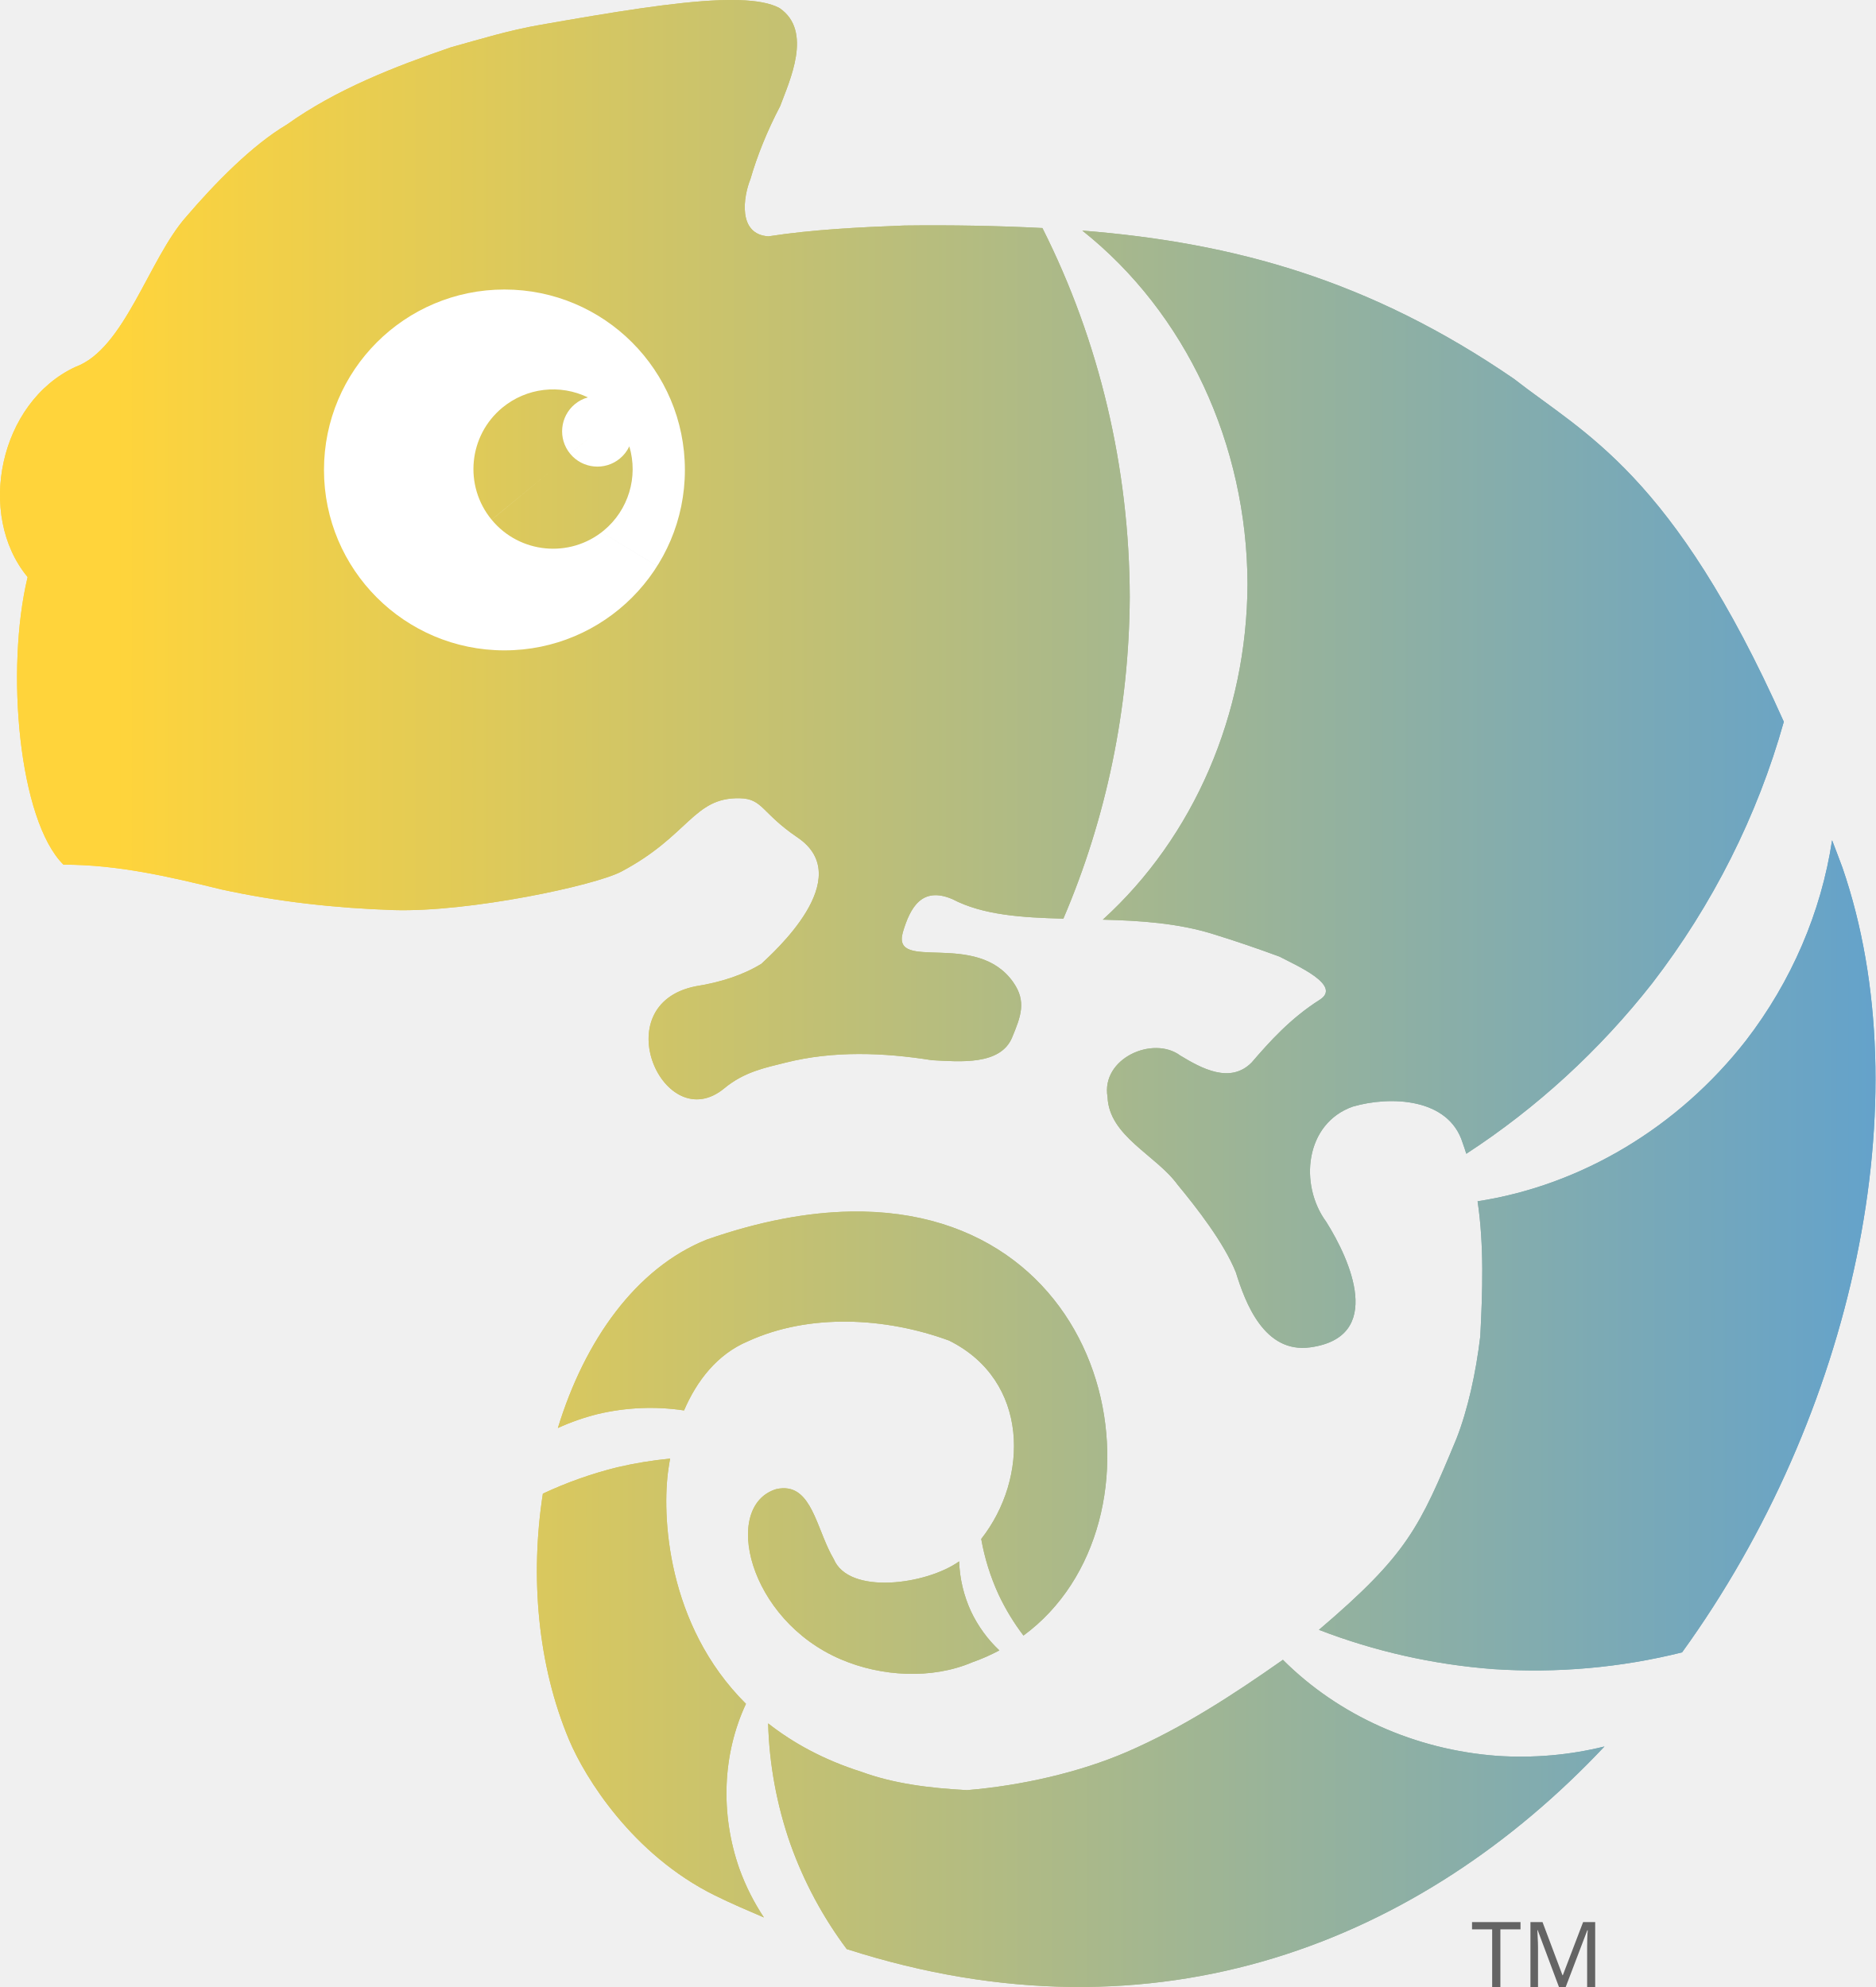
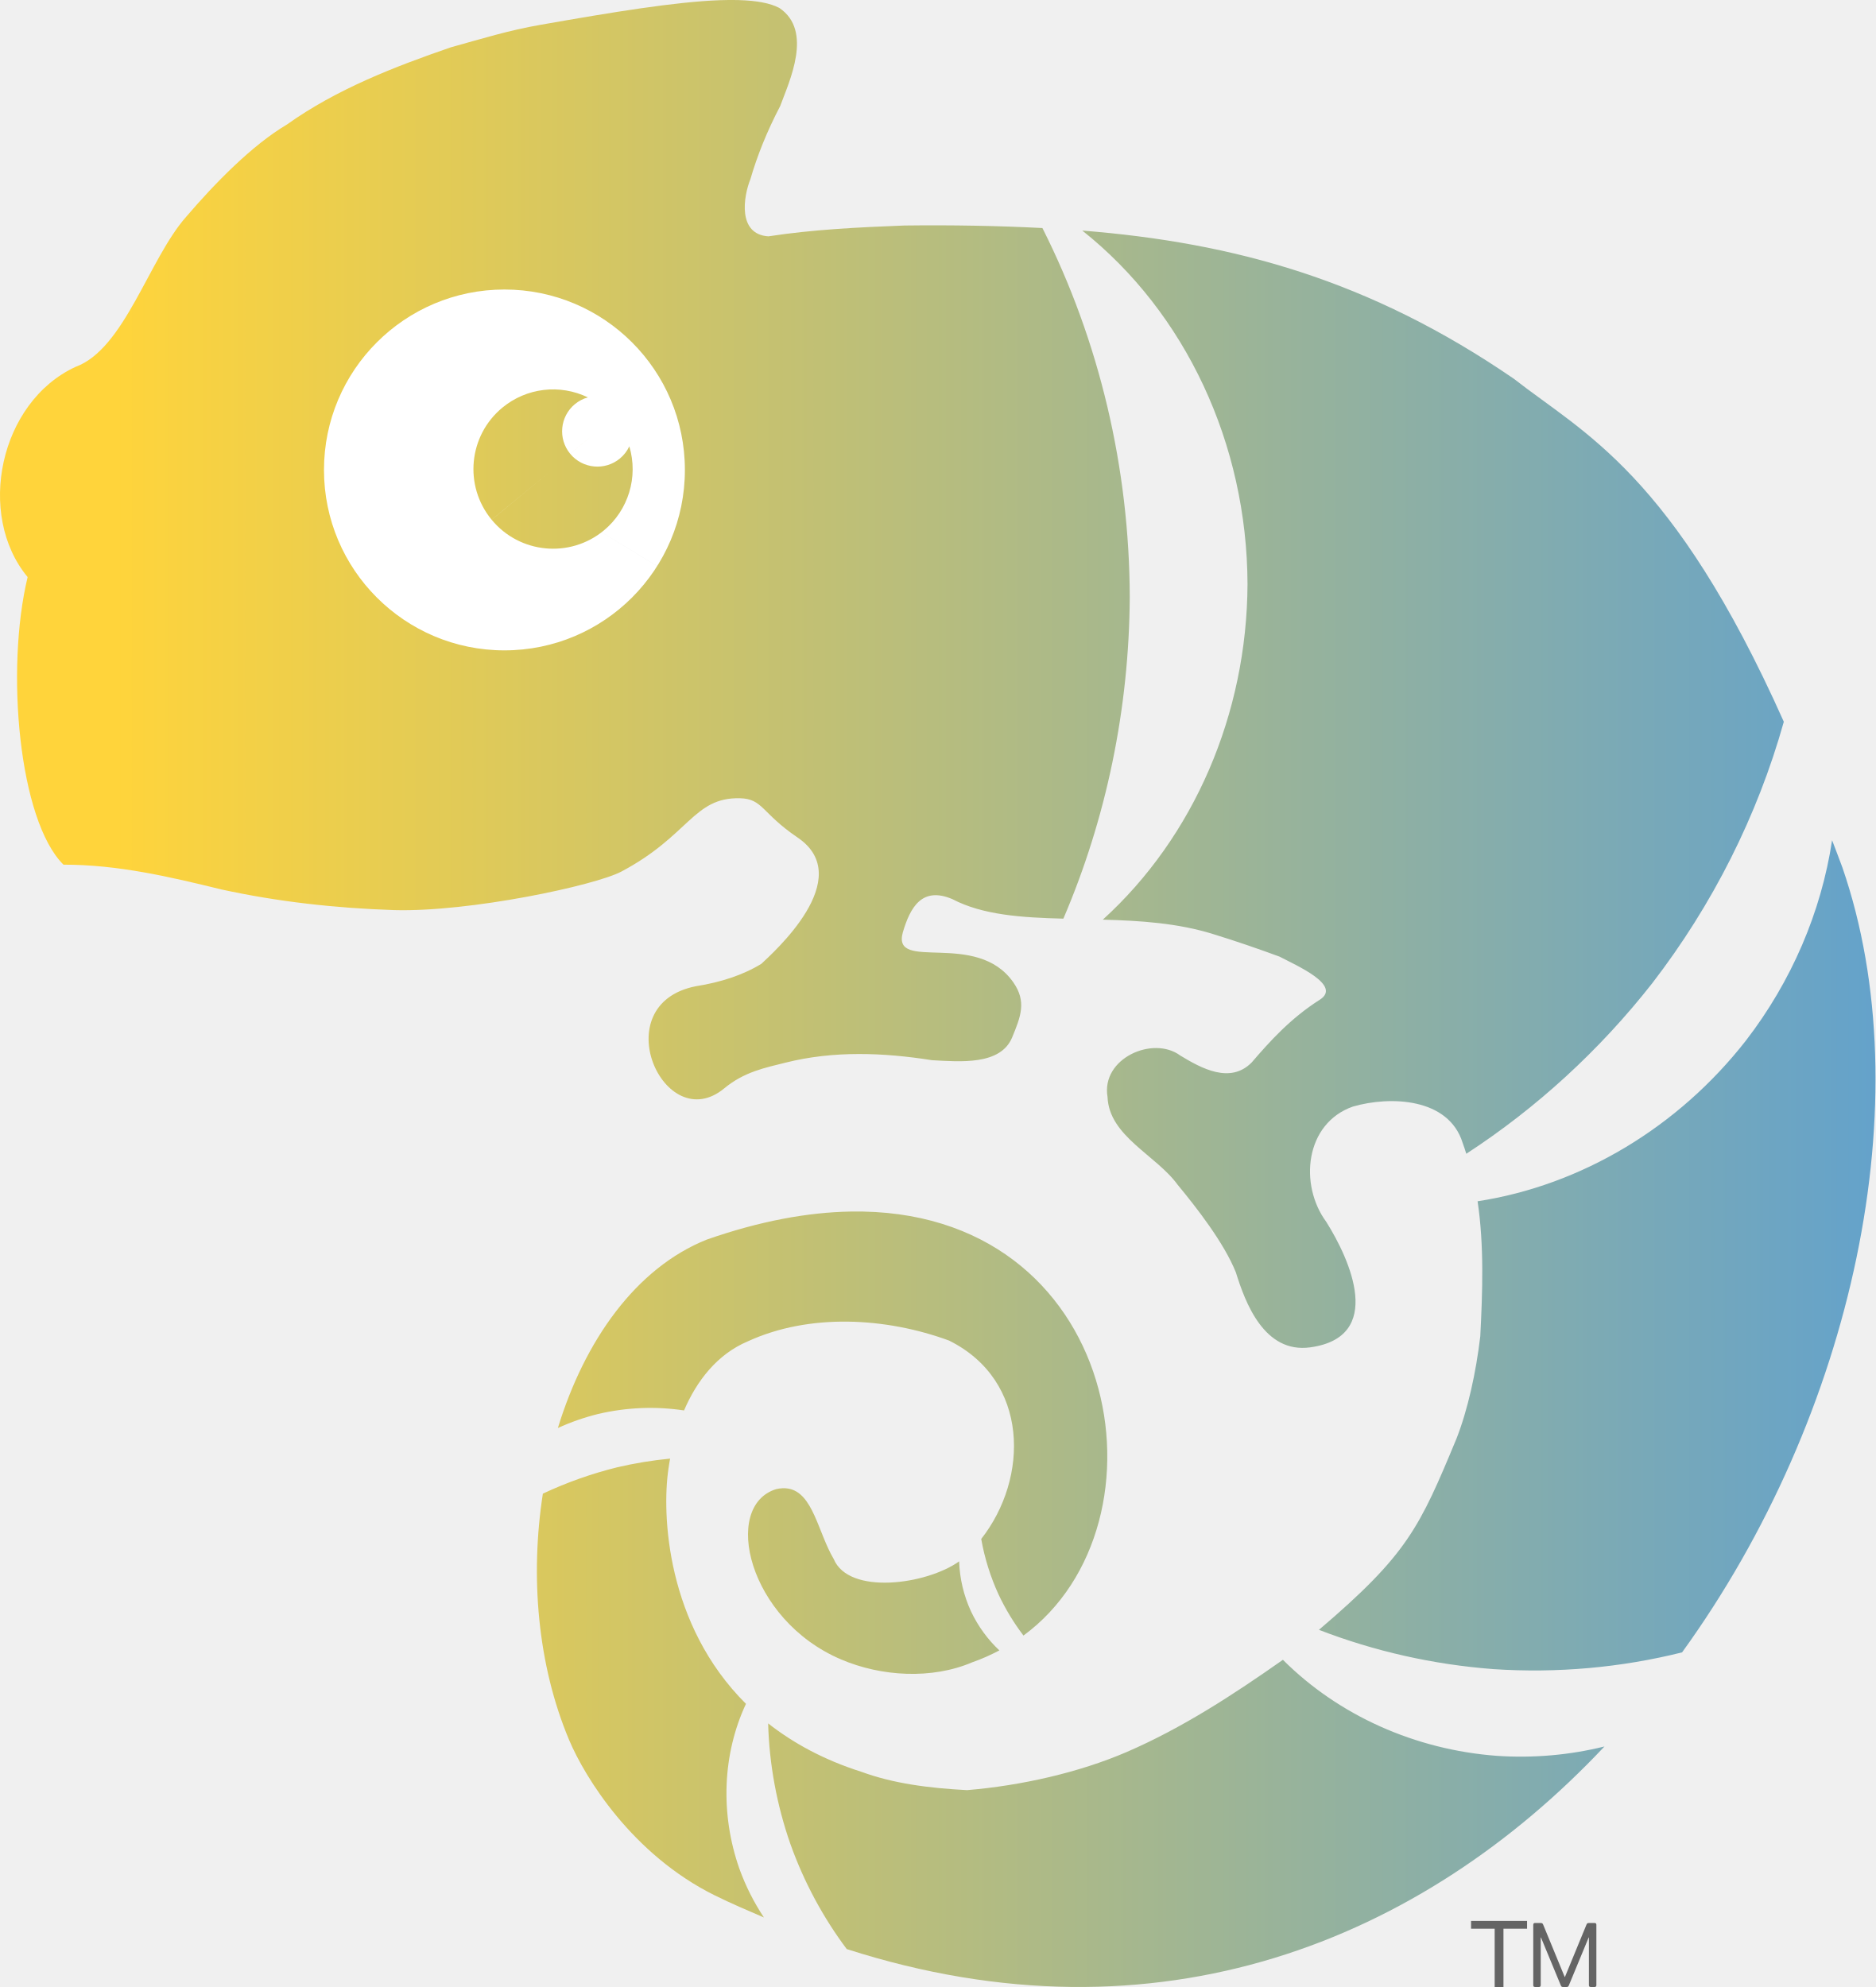
<svg xmlns="http://www.w3.org/2000/svg" xmlns:xlink="http://www.w3.org/1999/xlink" width="181.987mm" height="192.833mm" viewBox="0 0 181.987 192.833" version="1.1" id="svg1">
  <defs id="defs1">
    <linearGradient id="linearGradient6">
      <stop style="stop-color:#5a9fd4;stop-opacity:1;" offset="0" id="stop7" />
      <stop style="stop-color:#ffd43b;stop-opacity:1;" offset="1" id="stop8" />
    </linearGradient>
    <linearGradient id="linearGradient3">
      <stop style="stop-color:#5a9fd4;stop-opacity:1;" offset="0" id="stop2" />
      <stop style="stop-color:#49d5bc;stop-opacity:1;" offset="1" id="stop6" />
    </linearGradient>
-     <linearGradient xlink:href="#linearGradient3" id="linearGradient57" x1="289.048" y1="298.003" x2="471.035" y2="298.003" gradientUnits="userSpaceOnUse" gradientTransform="translate(594.7019,249.457)" />
-     <linearGradient xlink:href="#linearGradient6" id="linearGradient8" x1="289.048" y1="298.003" x2="471.035" y2="298.003" gradientUnits="userSpaceOnUse" gradientTransform="translate(-11.11257,6.879209)" />
+     <linearGradient xlink:href="#linearGradient6" id="linearGradient1" gradientUnits="userSpaceOnUse" x1="289.048" y1="298.003" x2="471.035" y2="298.003" gradientTransform="translate(-11.11257,6.879209)" />
    <linearGradient xlink:href="#linearGradient6" id="linearGradient2" gradientUnits="userSpaceOnUse" x1="289.048" y1="298.003" x2="471.035" y2="298.003" gradientTransform="translate(-11.11257,6.879209)" />
    <linearGradient xlink:href="#linearGradient6" id="linearGradient4" gradientUnits="userSpaceOnUse" x1="289.048" y1="298.003" x2="471.035" y2="298.003" gradientTransform="translate(-11.11257,6.879209)" />
-     <linearGradient xlink:href="#linearGradient6" id="linearGradient5" gradientUnits="userSpaceOnUse" x1="289.048" y1="298.003" x2="471.035" y2="298.003" gradientTransform="translate(-11.11257,6.879209)" />
-     <linearGradient xlink:href="#linearGradient3" id="linearGradient7" gradientUnits="userSpaceOnUse" gradientTransform="translate(594.7019,249.457)" x1="289.048" y1="298.003" x2="471.035" y2="298.003" />
-     <linearGradient xlink:href="#linearGradient6" id="linearGradient9" gradientUnits="userSpaceOnUse" x1="289.048" y1="298.003" x2="471.035" y2="298.003" gradientTransform="translate(-11.11257,6.879209)" />
-     <linearGradient xlink:href="#linearGradient6" id="linearGradient10" gradientUnits="userSpaceOnUse" x1="289.048" y1="298.003" x2="471.035" y2="298.003" gradientTransform="translate(-11.11257,6.879209)" />
+     <linearGradient xlink:href="#linearGradient3" id="linearGradient5" gradientUnits="userSpaceOnUse" gradientTransform="translate(594.7019,249.457)" x1="289.048" y1="298.003" x2="471.035" y2="298.003" />
  </defs>
  <g id="g10" style="display:inline" transform="translate(-11.11257,-6.879209)">
    <g id="g9" style="display:inline">
-       <text xml:space="preserve" style="font-style:normal;font-variant:normal;font-weight:normal;font-stretch:normal;font-size:8.819px;font-family:'.SF Soft Numeric';-inkscape-font-specification:'.SF Soft Numeric, Normal';font-variant-ligatures:normal;font-variant-caps:normal;font-variant-numeric:normal;font-variant-east-asian:normal;display:inline;fill:#646464;fill-opacity:1;stroke:none;stroke-width:0.5;stroke-linecap:round;stroke-linejoin:round;stroke-dasharray:none" x="153.854" y="199.713" id="text6">
-         <tspan id="tspan6" style="font-style:normal;font-variant:normal;font-weight:normal;font-stretch:normal;font-size:8.819px;font-family:'.SF Soft Numeric';-inkscape-font-specification:'.SF Soft Numeric, Normal';font-variant-ligatures:normal;font-variant-caps:normal;font-variant-numeric:normal;font-variant-east-asian:normal;fill:#646464;fill-opacity:1;stroke-width:0.5" x="153.854" y="199.713">TM</tspan>
-       </text>
-       <g id="g8" transform="matrix(-1,0,0,1,482.1476,-194.7071)" style="display:inline;fill:url(#linearGradient7)">
-         <g id="g7" style="fill:url(#linearGradient5);fill-opacity:1">
-           <path id="path6" style="display:inline;fill:url(#linearGradient2);fill-opacity:1" d="m 399.349,201.596 c -1.708,0.049 -3.046,0.287 -3.944,0.767 -3.29,2.225 -0.955,7.122 -0.076,9.511 1.309,2.506 2.236,4.847 2.89,7.093 0.681,1.688 1.27,5.362 -1.745,5.556 -4.266,-0.66 -8.746,-0.881 -13.184,-1.051 -4.657,-0.057 -9.084,0.024 -13.404,0.245 a 67.504,74.276 0 0 0 -8.475,35.83 67.504,74.276 0 0 0 6.442,31.192 c 4.054,-0.102 7.828,-0.353 10.762,-1.891 2.963,-1.268 4.099,0.797 4.816,3.22 1.092,3.936 -7.148,-0.278 -10.724,4.856 -1.3,1.866 -0.717,3.318 0.115,5.337 1.126,2.732 5.062,2.361 7.785,2.214 4.714,-0.745 9.539,-0.934 14.197,0.236 1.978,0.497 4.002,0.88 5.95,2.493 5.832,4.833 11.679,-8.137 2.768,-9.905 -2.429,-0.381 -4.61,-1.1 -6.366,-2.178 -1.065,-1.014 -9.34,-8.312 -3.51,-12.259 3.52,-2.383 3.35,-3.761 5.609,-3.809 4.503,-0.094 4.899,3.626 11.486,7.117 2.553,1.353 14.718,3.947 22.05,3.739 5.758,-0.191 11.323,-0.817 16.775,-2.007 4.924,-1.208 10.043,-2.415 15.309,-2.401 4.326,-4.272 5.649,-18.895 3.479,-27.912 5.013,-6.05 2.733,-16.975 -4.636,-20.393 -4.772,-1.732 -7.126,-10.481 -10.748,-14.57 -2.795,-3.269 -6.409,-6.962 -9.773,-8.953 -4.802,-3.426 -10.433,-5.608 -15.896,-7.49 -3.075,-0.854 -5.652,-1.658 -8.7,-2.186 -7.04,-1.237 -13.092,-2.235 -17.422,-2.392 -0.649,-0.024 -1.26,-0.028 -1.829,-0.012 z m -33.334,22.367 c -14.68,1.169 -27.89,4.778 -41.89,14.393 -6.759,5.299 -15.403,9.134 -26.179,33.275 a 68.85,62.573 52.249 0 0 12.778,25.39 68.85,62.573 52.249 0 0 18.031,16.536 c 0.119,-0.353 0.219,-0.713 0.355,-1.058 1.355,-4.377 7.026,-4.575 10.655,-3.521 4.642,1.633 5.234,7.576 2.581,11.183 -2.315,3.676 -5.697,11.181 1.549,12.182 4.476,0.618 6.313,-4.352 7.22,-7.276 1.153,-2.875 3.807,-6.275 5.654,-8.51 2.094,-2.882 6.649,-4.694 6.798,-8.514 0.642,-3.748 -4.411,-5.984 -7.061,-4.018 -2.06,1.251 -4.849,2.775 -6.926,0.67 -1.733,-2.013 -3.752,-4.276 -6.604,-6.085 -2.213,-1.404 2.308,-3.341 3.897,-4.184 1.951,-0.719 4.229,-1.509 6.386,-2.17 3.461,-1.092 7.16,-1.324 10.766,-1.419 a 38.725,42.534 0 0 1 -14.041,-32.557 38.725,42.534 0 0 1 16.031,-34.315 z m 56.073,5.72 a 17.51,17.51 0 0 1 17.51,17.51 17.51,17.51 0 0 1 -17.51,17.51 17.51,17.51 0 0 1 -17.51,-17.51 17.51,17.51 0 0 1 17.51,-17.51 z M 293.262,283.129 c -0.336,0.895 -0.665,1.72 -1.005,2.656 -7.724,22.428 -1.106,53.11 15.56,76.159 a 49.469,54.431 86.039 0 0 18.306,1.626 49.469,54.431 86.039 0 0 16.932,-3.813 c -8.6,-7.321 -9.763,-9.928 -13.345,-18.55 -1.094,-2.791 -1.892,-6.39 -2.311,-9.933 -0.219,-4.274 -0.382,-8.813 0.261,-13.107 a 39.427,35.896 52.249 0 1 -26.033,-15.591 39.427,35.896 52.249 0 1 -8.366,-19.447 z m 95.248,36.035 c -26.333,-0.466 -31.57,30.301 -16.785,41.149 a 18.41,20.256 25.103 0 0 2.411,-3.973 18.41,20.256 25.103 0 0 1.688,-5.401 c -4.643,-5.907 -4.686,-15.376 3.124,-19.256 6.15,-2.255 13.546,-2.664 19.519,0.074 2.985,1.259 4.964,3.844 6.194,6.709 a 20.345,18.523 13.669 0 1 8.371,0.351 20.345,18.523 13.669 0 1 3.87,1.353 c -2.598,-8.491 -7.568,-15.523 -14.432,-18.28 -5.176,-1.81 -9.828,-2.653 -13.96,-2.726 z m 17.502,23.975 c 0.055,0.328 0.121,0.66 0.16,0.979 0.661,4.448 0.195,15.154 -7.52,22.82 a 18.523,20.345 19.549 0 1 0.634,16.015 18.523,20.345 19.549 0 1 -2.376,4.719 c 1.582,-0.681 3.162,-1.351 4.767,-2.144 7.996,-3.954 12.601,-11.439 14.134,-15.081 3.082,-7.325 3.787,-15.925 2.548,-23.906 a 35.528,32.289 13.669 0 0 -7.208,-2.556 35.528,32.289 13.669 0 0 -5.139,-0.845 z m -11.453,2.908 c -2.423,0.402 -2.907,4.29 -4.419,6.83 -1.461,3.535 -9.002,2.501 -12.174,0.236 a 10.561,11.6 25.103 0 1 -1.155,4.862 10.561,11.6 25.103 0 1 -2.747,3.778 c 0.827,0.432 1.685,0.829 2.609,1.146 3.926,1.688 8.851,1.402 12.76,-0.274 9.016,-3.838 11.583,-14.878 6.293,-16.522 -0.434,-0.099 -0.82,-0.113 -1.166,-0.055 z m -48.009,16.619 a 28.379,31.17 86.039 0 1 -20.777,9.321 28.379,31.17 86.039 0 1 -10.425,-0.91 c 17.69,18.801 43.262,29.388 73.526,19.661 a 32.289,35.528 19.549 0 0 5.464,-10.188 32.289,35.528 19.549 0 0 2.162,-11.713 c -2.422,1.901 -5.383,3.535 -9.052,4.699 -3.111,1.14 -6.529,1.581 -10.246,1.778 -5.242,-0.433 -10.887,-1.712 -15.492,-3.7 -5.413,-2.337 -10.375,-5.586 -15.16,-8.948 z" />
-           <path id="path7" style="display:inline;fill:url(#linearGradient4);fill-opacity:1;stroke-width:4.668;stroke-linecap:round;stroke-linejoin:round" d="m 418.278,239.43 a 7.73,7.73 0 0 0 -4.283,0.721 3.425,3.425 0 0 1 1.25,0.651 3.425,3.425 0 0 1 0.465,4.821 l -2.643,-2.178 2.641,2.18 a 3.425,3.425 0 0 1 -4.821,0.462 3.425,3.425 0 0 1 -0.917,-1.184 7.73,7.73 0 0 0 2.476,8.167 7.73,7.73 0 0 0 10.881,-1.042 l -5.962,-4.921 5.966,4.916 a 7.73,7.73 0 0 0 -1.048,-10.881 7.73,7.73 0 0 0 -4.005,-1.712 z" />
-         </g>
-       </g>
+       <path style="font-size:8.819px;font-family:'.SF Soft Numeric';-inkscape-font-specification:'.SF Soft Numeric, Normal';fill:#646464;stroke-width:0.5;stroke-linecap:round;stroke-linejoin:round" d="m 159.289,194.058 h -2.291 v 5.654 h -0.853 v -5.654 h -2.291 v -0.758 h 5.435 z m 0.792,5.654 h 0.345 q 0.069,0 0.108,-0.021 0.039,-0.021 0.06,-0.06 0.021,-0.039 0.021,-0.108 v -4.612 h 0.353 l -0.84,-1.24 2.433,5.883 q 0.026,0.065 0.052,0.099 0.03,0.03 0.073,0.047 0.043,0.013 0.112,0.013 h 0.31 q 0.069,0 0.112,-0.013 0.043,-0.017 0.069,-0.047 0.03,-0.035 0.056,-0.099 l 2.433,-5.883 -0.84,1.24 h 0.353 v 4.612 q 0,0.069 0.021,0.112 0.021,0.039 0.06,0.06 0.039,0.017 0.108,0.017 h 0.345 q 0.069,0 0.108,-0.021 0.039,-0.021 0.06,-0.06 0.021,-0.039 0.021,-0.108 v -5.835 q 0,-0.069 -0.021,-0.108 -0.021,-0.043 -0.06,-0.06 -0.039,-0.021 -0.108,-0.021 h -0.534 q -0.069,0 -0.112,0.017 -0.043,0.013 -0.073,0.047 -0.026,0.03 -0.052,0.095 l -2.089,5.077 h -0.026 l -2.089,-5.077 q -0.026,-0.065 -0.056,-0.095 -0.03,-0.034 -0.073,-0.047 -0.039,-0.017 -0.108,-0.017 h -0.534 q -0.069,0 -0.112,0.021 -0.039,0.021 -0.06,0.06 -0.017,0.039 -0.017,0.108 v 5.835 q 0,0.069 0.021,0.112 0.021,0.039 0.06,0.06 0.039,0.017 0.108,0.017 z" id="text6" aria-label="TM" />
    </g>
  </g>
  <g id="layer2" style="display:inline" transform="translate(-11.11257,-6.879209)">
-     <path style="fill:#ffffff;stroke-width:9.3;stroke-linecap:round;stroke-linejoin:round" id="path1" d="M 75.791,62.372 A 18.517,18.517 0 0 1 50.353,68.574 18.517,18.517 0 0 1 44.145,43.137 18.517,18.517 0 0 1 69.581,36.924 18.517,18.517 0 0 1 75.799,62.358 L 59.97,52.751 Z" />
-     <g id="g18">
-       <text xml:space="preserve" style="font-style:normal;font-variant:normal;font-weight:normal;font-stretch:normal;font-size:141.111px;font-family:AppleMyungjo;-inkscape-font-specification:'AppleMyungjo, Normal';font-variant-ligatures:normal;font-variant-caps:normal;font-variant-numeric:normal;font-variant-east-asian:normal;display:none;fill:#646464;fill-opacity:1;stroke:none;stroke-width:0.5;stroke-linecap:round;stroke-linejoin:round;stroke-dasharray:none" x="-11.909" y="192.964" id="text2" transform="translate(215.9,-5.556248)">
-         <tspan id="tspan2" style="font-style:normal;font-variant:normal;font-weight:normal;font-stretch:normal;font-size:141.111px;font-family:AppleMyungjo;-inkscape-font-specification:'AppleMyungjo, Normal';font-variant-ligatures:normal;font-variant-caps:normal;font-variant-numeric:normal;font-variant-east-asian:normal;fill:#646464;fill-opacity:1;stroke-width:0.5" x="0" y="0">Mol<tspan style="font-style:normal;font-variant:normal;font-weight:normal;font-stretch:normal;font-size:141.111px;font-family:AppleMyungjo;-inkscape-font-specification:'AppleMyungjo, Normal';font-variant-ligatures:normal;font-variant-caps:normal;font-variant-numeric:normal;font-variant-east-asian:normal;fill:#646464;fill-opacity:1;stroke:none" id="tspan1">D</tspan>rug</tspan>
-       </text>
-       <text xml:space="preserve" style="font-style:normal;font-variant:normal;font-weight:normal;font-stretch:normal;font-size:28.222px;font-family:'.SF Soft Numeric';-inkscape-font-specification:'.SF Soft Numeric, Normal';font-variant-ligatures:normal;font-variant-caps:normal;font-variant-numeric:normal;font-variant-east-asian:normal;display:none;fill:#646464;fill-opacity:1;stroke:none;stroke-width:0.5;stroke-linecap:round;stroke-linejoin:round;stroke-dasharray:none" x="551.083" y="117.647" id="text3" transform="translate(215.9,-5.556248)">
-         <tspan id="tspan3" style="font-style:normal;font-variant:normal;font-weight:normal;font-stretch:normal;font-size:28.222px;font-family:'.SF Soft Numeric';-inkscape-font-specification:'.SF Soft Numeric, Normal';font-variant-ligatures:normal;font-variant-caps:normal;font-variant-numeric:normal;font-variant-east-asian:normal;fill:#646464;fill-opacity:1;stroke-width:0.5" x="0" y="0">TM</tspan>
-       </text>
-       <g id="g12" transform="matrix(-1,0,0,1,482.1476,-194.7071)" style="display:inline;fill:url(#linearGradient57)">
-         <g id="g11" style="fill:url(#linearGradient8);fill-opacity:1">
-           <path id="path10" style="display:inline;fill:url(#linearGradient9);fill-opacity:1" d="m 399.349,201.596 c -1.708,0.049 -3.046,0.287 -3.944,0.767 -3.29,2.225 -0.955,7.122 -0.076,9.511 1.309,2.506 2.236,4.847 2.89,7.093 0.681,1.688 1.27,5.362 -1.745,5.556 -4.266,-0.66 -8.746,-0.881 -13.184,-1.051 -4.657,-0.057 -9.084,0.024 -13.404,0.245 a 67.504,74.276 0 0 0 -8.475,35.83 67.504,74.276 0 0 0 6.442,31.192 c 4.054,-0.102 7.828,-0.353 10.762,-1.891 2.963,-1.268 4.099,0.797 4.816,3.22 1.092,3.936 -7.148,-0.278 -10.724,4.856 -1.3,1.866 -0.717,3.318 0.115,5.337 1.126,2.732 5.062,2.361 7.785,2.214 4.714,-0.745 9.539,-0.934 14.197,0.236 1.978,0.497 4.002,0.88 5.95,2.493 5.832,4.833 11.679,-8.137 2.768,-9.905 -2.429,-0.381 -4.61,-1.1 -6.366,-2.178 -1.065,-1.014 -9.34,-8.312 -3.51,-12.259 3.52,-2.383 3.35,-3.761 5.609,-3.809 4.503,-0.094 4.899,3.626 11.486,7.117 2.553,1.353 14.718,3.947 22.05,3.739 5.758,-0.191 11.323,-0.817 16.775,-2.007 4.924,-1.208 10.043,-2.415 15.309,-2.401 4.326,-4.272 5.649,-18.895 3.479,-27.912 5.013,-6.05 2.733,-16.975 -4.636,-20.393 -4.772,-1.732 -7.126,-10.481 -10.748,-14.57 -2.795,-3.269 -6.409,-6.962 -9.773,-8.953 -4.802,-3.426 -10.433,-5.608 -15.896,-7.49 -3.075,-0.854 -5.652,-1.658 -8.7,-2.186 -7.04,-1.237 -13.092,-2.235 -17.422,-2.392 -0.649,-0.024 -1.26,-0.028 -1.829,-0.012 z m -33.334,22.367 c -14.68,1.169 -27.89,4.778 -41.89,14.393 -6.759,5.299 -15.403,9.134 -26.179,33.275 a 68.85,62.573 52.249 0 0 12.778,25.39 68.85,62.573 52.249 0 0 18.031,16.536 c 0.119,-0.353 0.219,-0.713 0.355,-1.058 1.355,-4.377 7.026,-4.575 10.655,-3.521 4.642,1.633 5.234,7.576 2.581,11.183 -2.315,3.676 -5.697,11.181 1.549,12.182 4.476,0.618 6.313,-4.352 7.22,-7.276 1.153,-2.875 3.807,-6.275 5.654,-8.51 2.094,-2.882 6.649,-4.694 6.798,-8.514 0.642,-3.748 -4.411,-5.984 -7.061,-4.018 -2.06,1.251 -4.849,2.775 -6.926,0.67 -1.733,-2.013 -3.752,-4.276 -6.604,-6.085 -2.213,-1.404 2.308,-3.341 3.897,-4.184 1.951,-0.719 4.229,-1.509 6.386,-2.17 3.461,-1.092 7.16,-1.324 10.766,-1.419 a 38.725,42.534 0 0 1 -14.041,-32.557 38.725,42.534 0 0 1 16.031,-34.315 z m 56.073,5.72 a 17.51,17.51 0 0 1 17.51,17.51 17.51,17.51 0 0 1 -17.51,17.51 17.51,17.51 0 0 1 -17.51,-17.51 17.51,17.51 0 0 1 17.51,-17.51 z M 293.262,283.129 c -0.336,0.895 -0.665,1.72 -1.005,2.656 -7.724,22.428 -1.106,53.11 15.56,76.159 a 49.469,54.431 86.039 0 0 18.306,1.626 49.469,54.431 86.039 0 0 16.932,-3.813 c -8.6,-7.321 -9.763,-9.928 -13.345,-18.55 -1.094,-2.791 -1.892,-6.39 -2.311,-9.933 -0.219,-4.274 -0.382,-8.813 0.261,-13.107 a 39.427,35.896 52.249 0 1 -26.033,-15.591 39.427,35.896 52.249 0 1 -8.366,-19.447 z m 95.248,36.035 c -26.333,-0.466 -31.57,30.301 -16.785,41.149 a 18.41,20.256 25.103 0 0 2.411,-3.973 18.41,20.256 25.103 0 0 1.688,-5.401 c -4.643,-5.907 -4.686,-15.376 3.124,-19.256 6.15,-2.255 13.546,-2.664 19.519,0.074 2.985,1.259 4.964,3.844 6.194,6.709 a 20.345,18.523 13.669 0 1 8.371,0.351 20.345,18.523 13.669 0 1 3.87,1.353 c -2.598,-8.491 -7.568,-15.523 -14.432,-18.28 -5.176,-1.81 -9.828,-2.653 -13.96,-2.726 z m 17.502,23.975 c 0.055,0.328 0.121,0.66 0.16,0.979 0.661,4.448 0.195,15.154 -7.52,22.82 a 18.523,20.345 19.549 0 1 0.634,16.015 18.523,20.345 19.549 0 1 -2.376,4.719 c 1.582,-0.681 3.162,-1.351 4.767,-2.144 7.996,-3.954 12.601,-11.439 14.134,-15.081 3.082,-7.325 3.787,-15.925 2.548,-23.906 a 35.528,32.289 13.669 0 0 -7.208,-2.556 35.528,32.289 13.669 0 0 -5.139,-0.845 z m -11.453,2.908 c -2.423,0.402 -2.907,4.29 -4.419,6.83 -1.461,3.535 -9.002,2.501 -12.174,0.236 a 10.561,11.6 25.103 0 1 -1.155,4.862 10.561,11.6 25.103 0 1 -2.747,3.778 c 0.827,0.432 1.685,0.829 2.609,1.146 3.926,1.688 8.851,1.402 12.76,-0.274 9.016,-3.838 11.583,-14.878 6.293,-16.522 -0.434,-0.099 -0.82,-0.113 -1.166,-0.055 z m -48.009,16.619 a 28.379,31.17 86.039 0 1 -20.777,9.321 28.379,31.17 86.039 0 1 -10.425,-0.91 c 17.69,18.801 43.262,29.388 73.526,19.661 a 32.289,35.528 19.549 0 0 5.464,-10.188 32.289,35.528 19.549 0 0 2.162,-11.713 c -2.422,1.901 -5.383,3.535 -9.052,4.699 -3.111,1.14 -6.529,1.581 -10.246,1.778 -5.242,-0.433 -10.887,-1.712 -15.492,-3.7 -5.413,-2.337 -10.375,-5.586 -15.16,-8.948 z" />
-           <path id="path11" style="display:inline;fill:url(#linearGradient10);fill-opacity:1;stroke-width:4.668;stroke-linecap:round;stroke-linejoin:round" d="m 418.278,239.43 a 7.73,7.73 0 0 0 -4.283,0.721 3.425,3.425 0 0 1 1.25,0.651 3.425,3.425 0 0 1 0.465,4.821 l -2.643,-2.178 2.641,2.18 a 3.425,3.425 0 0 1 -4.821,0.462 3.425,3.425 0 0 1 -0.917,-1.184 7.73,7.73 0 0 0 2.476,8.167 7.73,7.73 0 0 0 10.881,-1.042 l -5.962,-4.921 5.966,4.916 a 7.73,7.73 0 0 0 -1.048,-10.881 7.73,7.73 0 0 0 -4.005,-1.712 z" />
+     <g id="g14">
+       <path style="fill:#ffffff;stroke-width:9.3;stroke-linecap:round;stroke-linejoin:round" id="path1" d="M 75.791,62.372 A 18.517,18.517 0 0 1 50.353,68.574 18.517,18.517 0 0 1 44.145,43.137 18.517,18.517 0 0 1 69.581,36.924 18.517,18.517 0 0 1 75.799,62.358 L 59.97,52.751 Z" />
+       <g id="g12" transform="matrix(-1,0,0,1,482.1476,-194.7071)" style="display:inline;fill:url(#linearGradient5)">
+         <g id="g11" style="fill:url(#linearGradient4);fill-opacity:1">
+           <path id="path10" style="display:inline;fill:url(#linearGradient1);fill-opacity:1" d="m 399.349,201.596 c -1.708,0.049 -3.046,0.287 -3.944,0.767 -3.29,2.225 -0.955,7.122 -0.076,9.511 1.309,2.506 2.236,4.847 2.89,7.093 0.681,1.688 1.27,5.362 -1.745,5.556 -4.266,-0.66 -8.746,-0.881 -13.184,-1.051 -4.657,-0.057 -9.084,0.024 -13.404,0.245 a 67.504,74.276 0 0 0 -8.475,35.83 67.504,74.276 0 0 0 6.442,31.192 c 4.054,-0.102 7.828,-0.353 10.762,-1.891 2.963,-1.268 4.099,0.797 4.816,3.22 1.092,3.936 -7.148,-0.278 -10.724,4.856 -1.3,1.866 -0.717,3.318 0.115,5.337 1.126,2.732 5.062,2.361 7.785,2.214 4.714,-0.745 9.539,-0.934 14.197,0.236 1.978,0.497 4.002,0.88 5.95,2.493 5.832,4.833 11.679,-8.137 2.768,-9.905 -2.429,-0.381 -4.61,-1.1 -6.366,-2.178 -1.065,-1.014 -9.34,-8.312 -3.51,-12.259 3.52,-2.383 3.35,-3.761 5.609,-3.809 4.503,-0.094 4.899,3.626 11.486,7.117 2.553,1.353 14.718,3.947 22.05,3.739 5.758,-0.191 11.323,-0.817 16.775,-2.007 4.924,-1.208 10.043,-2.415 15.309,-2.401 4.326,-4.272 5.649,-18.895 3.479,-27.912 5.013,-6.05 2.733,-16.975 -4.636,-20.393 -4.772,-1.732 -7.126,-10.481 -10.748,-14.57 -2.795,-3.269 -6.409,-6.962 -9.773,-8.953 -4.802,-3.426 -10.433,-5.608 -15.896,-7.49 -3.075,-0.854 -5.652,-1.658 -8.7,-2.186 -7.04,-1.237 -13.092,-2.235 -17.422,-2.392 -0.649,-0.024 -1.26,-0.028 -1.829,-0.012 z m -33.334,22.367 c -14.68,1.169 -27.89,4.778 -41.89,14.393 -6.759,5.299 -15.403,9.134 -26.179,33.275 a 68.85,62.573 52.249 0 0 12.778,25.39 68.85,62.573 52.249 0 0 18.031,16.536 c 0.119,-0.353 0.219,-0.713 0.355,-1.058 1.355,-4.377 7.026,-4.575 10.655,-3.521 4.642,1.633 5.234,7.576 2.581,11.183 -2.315,3.676 -5.697,11.181 1.549,12.182 4.476,0.618 6.313,-4.352 7.22,-7.276 1.153,-2.875 3.807,-6.275 5.654,-8.51 2.094,-2.882 6.649,-4.694 6.798,-8.514 0.642,-3.748 -4.411,-5.984 -7.061,-4.018 -2.06,1.251 -4.849,2.775 -6.926,0.67 -1.733,-2.013 -3.752,-4.276 -6.604,-6.085 -2.213,-1.404 2.308,-3.341 3.897,-4.184 1.951,-0.719 4.229,-1.509 6.386,-2.17 3.461,-1.092 7.16,-1.324 10.766,-1.419 a 38.725,42.534 0 0 1 -14.041,-32.557 38.725,42.534 0 0 1 16.031,-34.315 z m 56.073,5.72 a 17.51,17.51 0 0 1 17.51,17.51 17.51,17.51 0 0 1 -17.51,17.51 17.51,17.51 0 0 1 -17.51,-17.51 17.51,17.51 0 0 1 17.51,-17.51 z M 293.262,283.129 c -0.336,0.895 -0.665,1.72 -1.005,2.656 -7.724,22.428 -1.106,53.11 15.56,76.159 a 49.469,54.431 86.039 0 0 18.306,1.626 49.469,54.431 86.039 0 0 16.932,-3.813 c -8.6,-7.321 -9.763,-9.928 -13.345,-18.55 -1.094,-2.791 -1.892,-6.39 -2.311,-9.933 -0.219,-4.274 -0.382,-8.813 0.261,-13.107 a 39.427,35.896 52.249 0 1 -26.033,-15.591 39.427,35.896 52.249 0 1 -8.366,-19.447 z m 95.248,36.035 c -26.333,-0.466 -31.57,30.301 -16.785,41.149 a 18.41,20.256 25.103 0 0 2.411,-3.973 18.41,20.256 25.103 0 0 1.688,-5.401 c -4.643,-5.907 -4.686,-15.376 3.124,-19.256 6.15,-2.255 13.546,-2.664 19.519,0.074 2.985,1.259 4.964,3.844 6.194,6.709 a 20.345,18.523 13.669 0 1 8.371,0.351 20.345,18.523 13.669 0 1 3.87,1.353 c -2.598,-8.491 -7.568,-15.523 -14.432,-18.28 -5.176,-1.81 -9.828,-2.653 -13.96,-2.726 z m 17.502,23.975 c 0.055,0.328 0.121,0.66 0.16,0.979 0.661,4.448 0.195,15.154 -7.52,22.82 a 18.523,20.345 19.549 0 1 0.634,16.015 18.523,20.345 19.549 0 1 -2.376,4.719 c 1.582,-0.681 3.162,-1.351 4.767,-2.144 7.996,-3.954 12.601,-11.439 14.134,-15.081 3.082,-7.325 3.787,-15.925 2.548,-23.906 a 35.528,32.289 13.669 0 0 -7.208,-2.556 35.528,32.289 13.669 0 0 -5.139,-0.845 z m -11.453,2.908 c -2.423,0.402 -2.907,4.29 -4.419,6.83 -1.461,3.535 -9.002,2.501 -12.174,0.236 a 10.561,11.6 25.103 0 1 -1.155,4.862 10.561,11.6 25.103 0 1 -2.747,3.778 c 0.827,0.432 1.685,0.829 2.609,1.146 3.926,1.688 8.851,1.402 12.76,-0.274 9.016,-3.838 11.583,-14.878 6.293,-16.522 -0.434,-0.099 -0.82,-0.113 -1.166,-0.055 z m -48.009,16.619 a 28.379,31.17 86.039 0 1 -20.777,9.321 28.379,31.17 86.039 0 1 -10.425,-0.91 c 17.69,18.801 43.262,29.388 73.526,19.661 a 32.289,35.528 19.549 0 0 5.464,-10.188 32.289,35.528 19.549 0 0 2.162,-11.713 c -2.422,1.901 -5.383,3.535 -9.052,4.699 -3.111,1.14 -6.529,1.581 -10.246,1.778 -5.242,-0.433 -10.887,-1.712 -15.492,-3.7 -5.413,-2.337 -10.375,-5.586 -15.16,-8.948 z" />
+           <path id="path11" style="display:inline;fill:url(#linearGradient2);fill-opacity:1;stroke-width:4.668;stroke-linecap:round;stroke-linejoin:round" d="m 418.278,239.43 a 7.73,7.73 0 0 0 -4.283,0.721 3.425,3.425 0 0 1 1.25,0.651 3.425,3.425 0 0 1 0.465,4.821 l -2.643,-2.178 2.641,2.18 a 3.425,3.425 0 0 1 -4.821,0.462 3.425,3.425 0 0 1 -0.917,-1.184 7.73,7.73 0 0 0 2.476,8.167 7.73,7.73 0 0 0 10.881,-1.042 l -5.962,-4.921 5.966,4.916 a 7.73,7.73 0 0 0 -1.048,-10.881 7.73,7.73 0 0 0 -4.005,-1.712 z" />
        </g>
      </g>
    </g>
  </g>
</svg>
